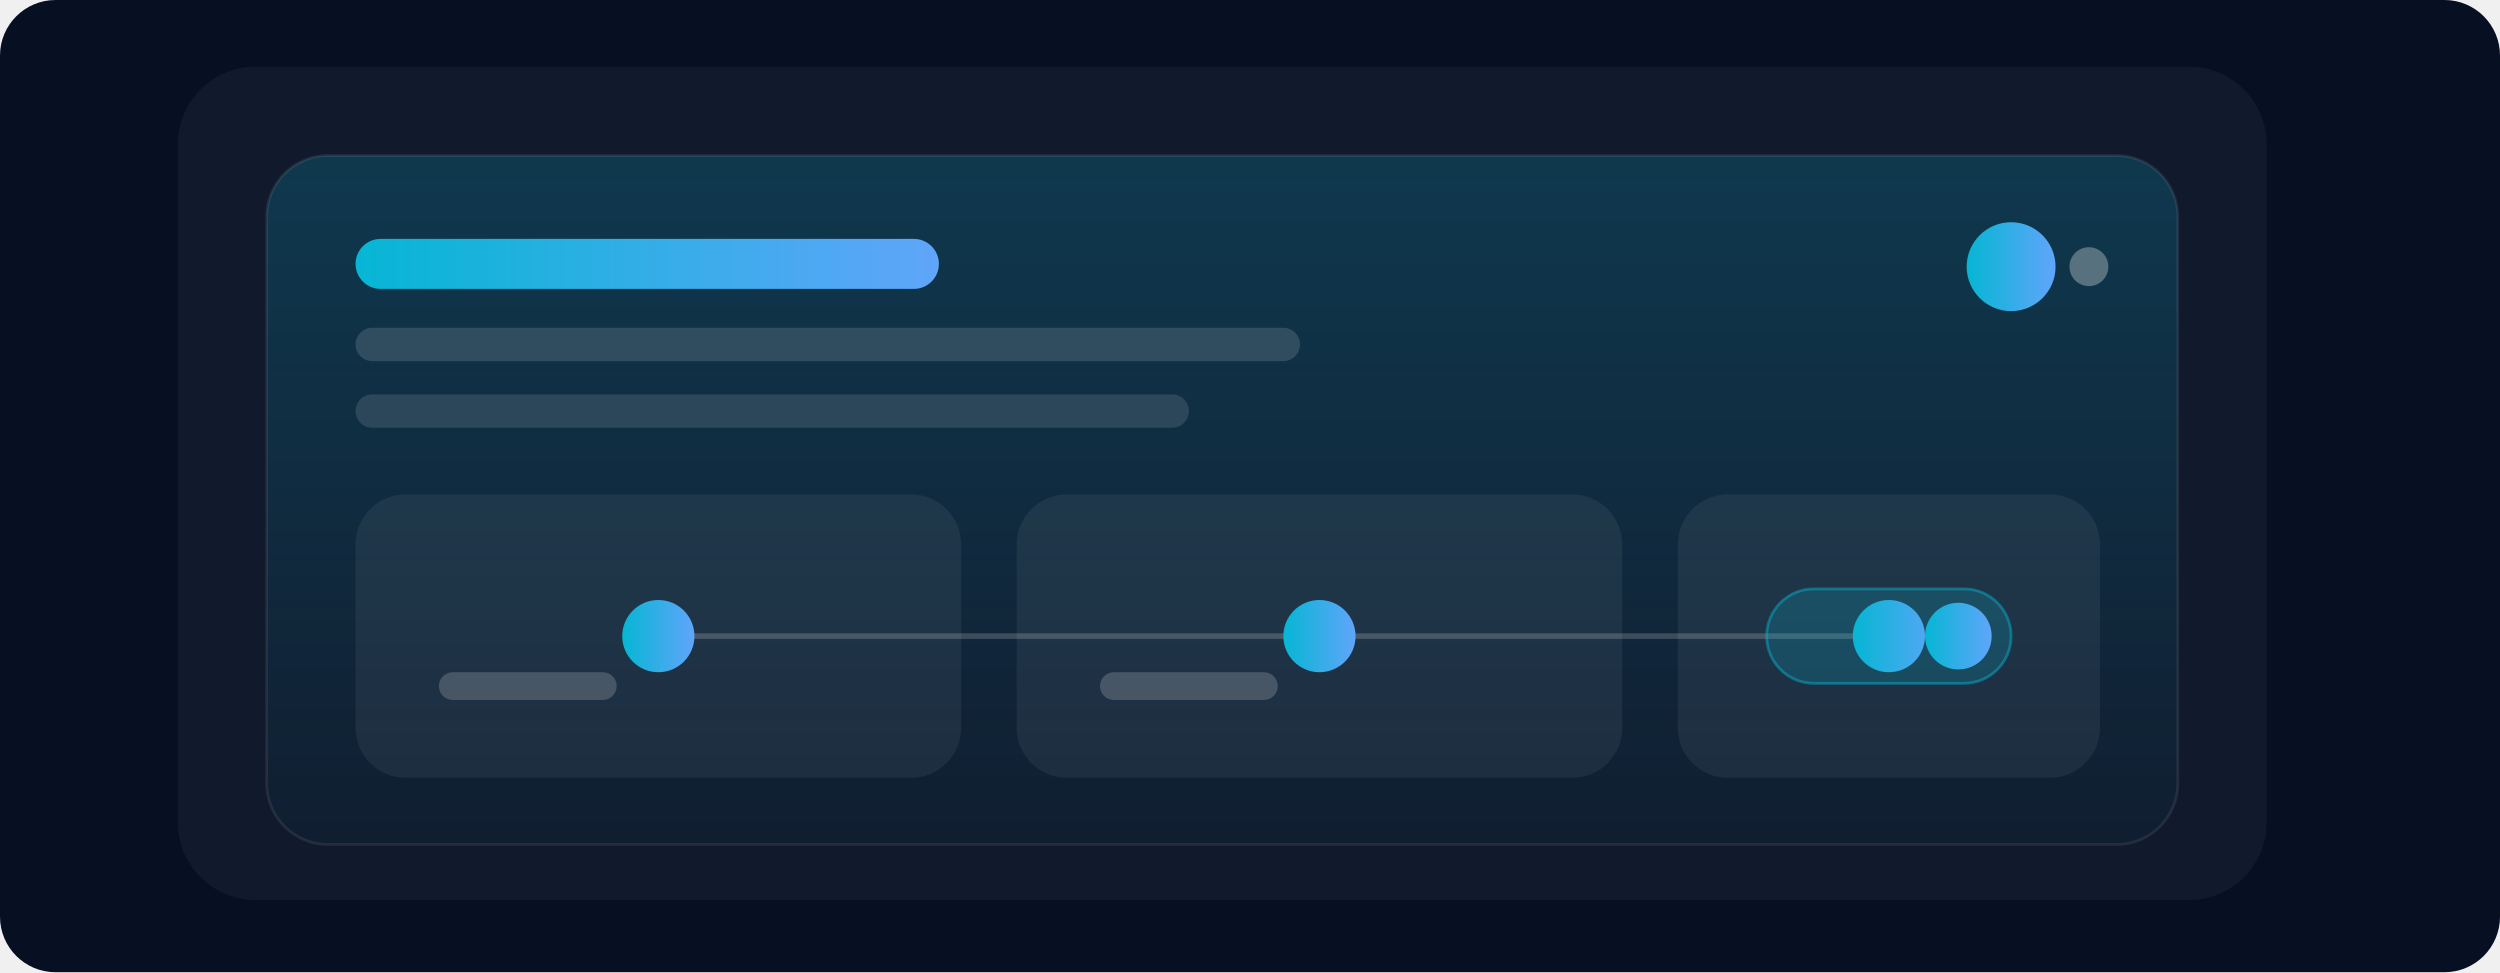
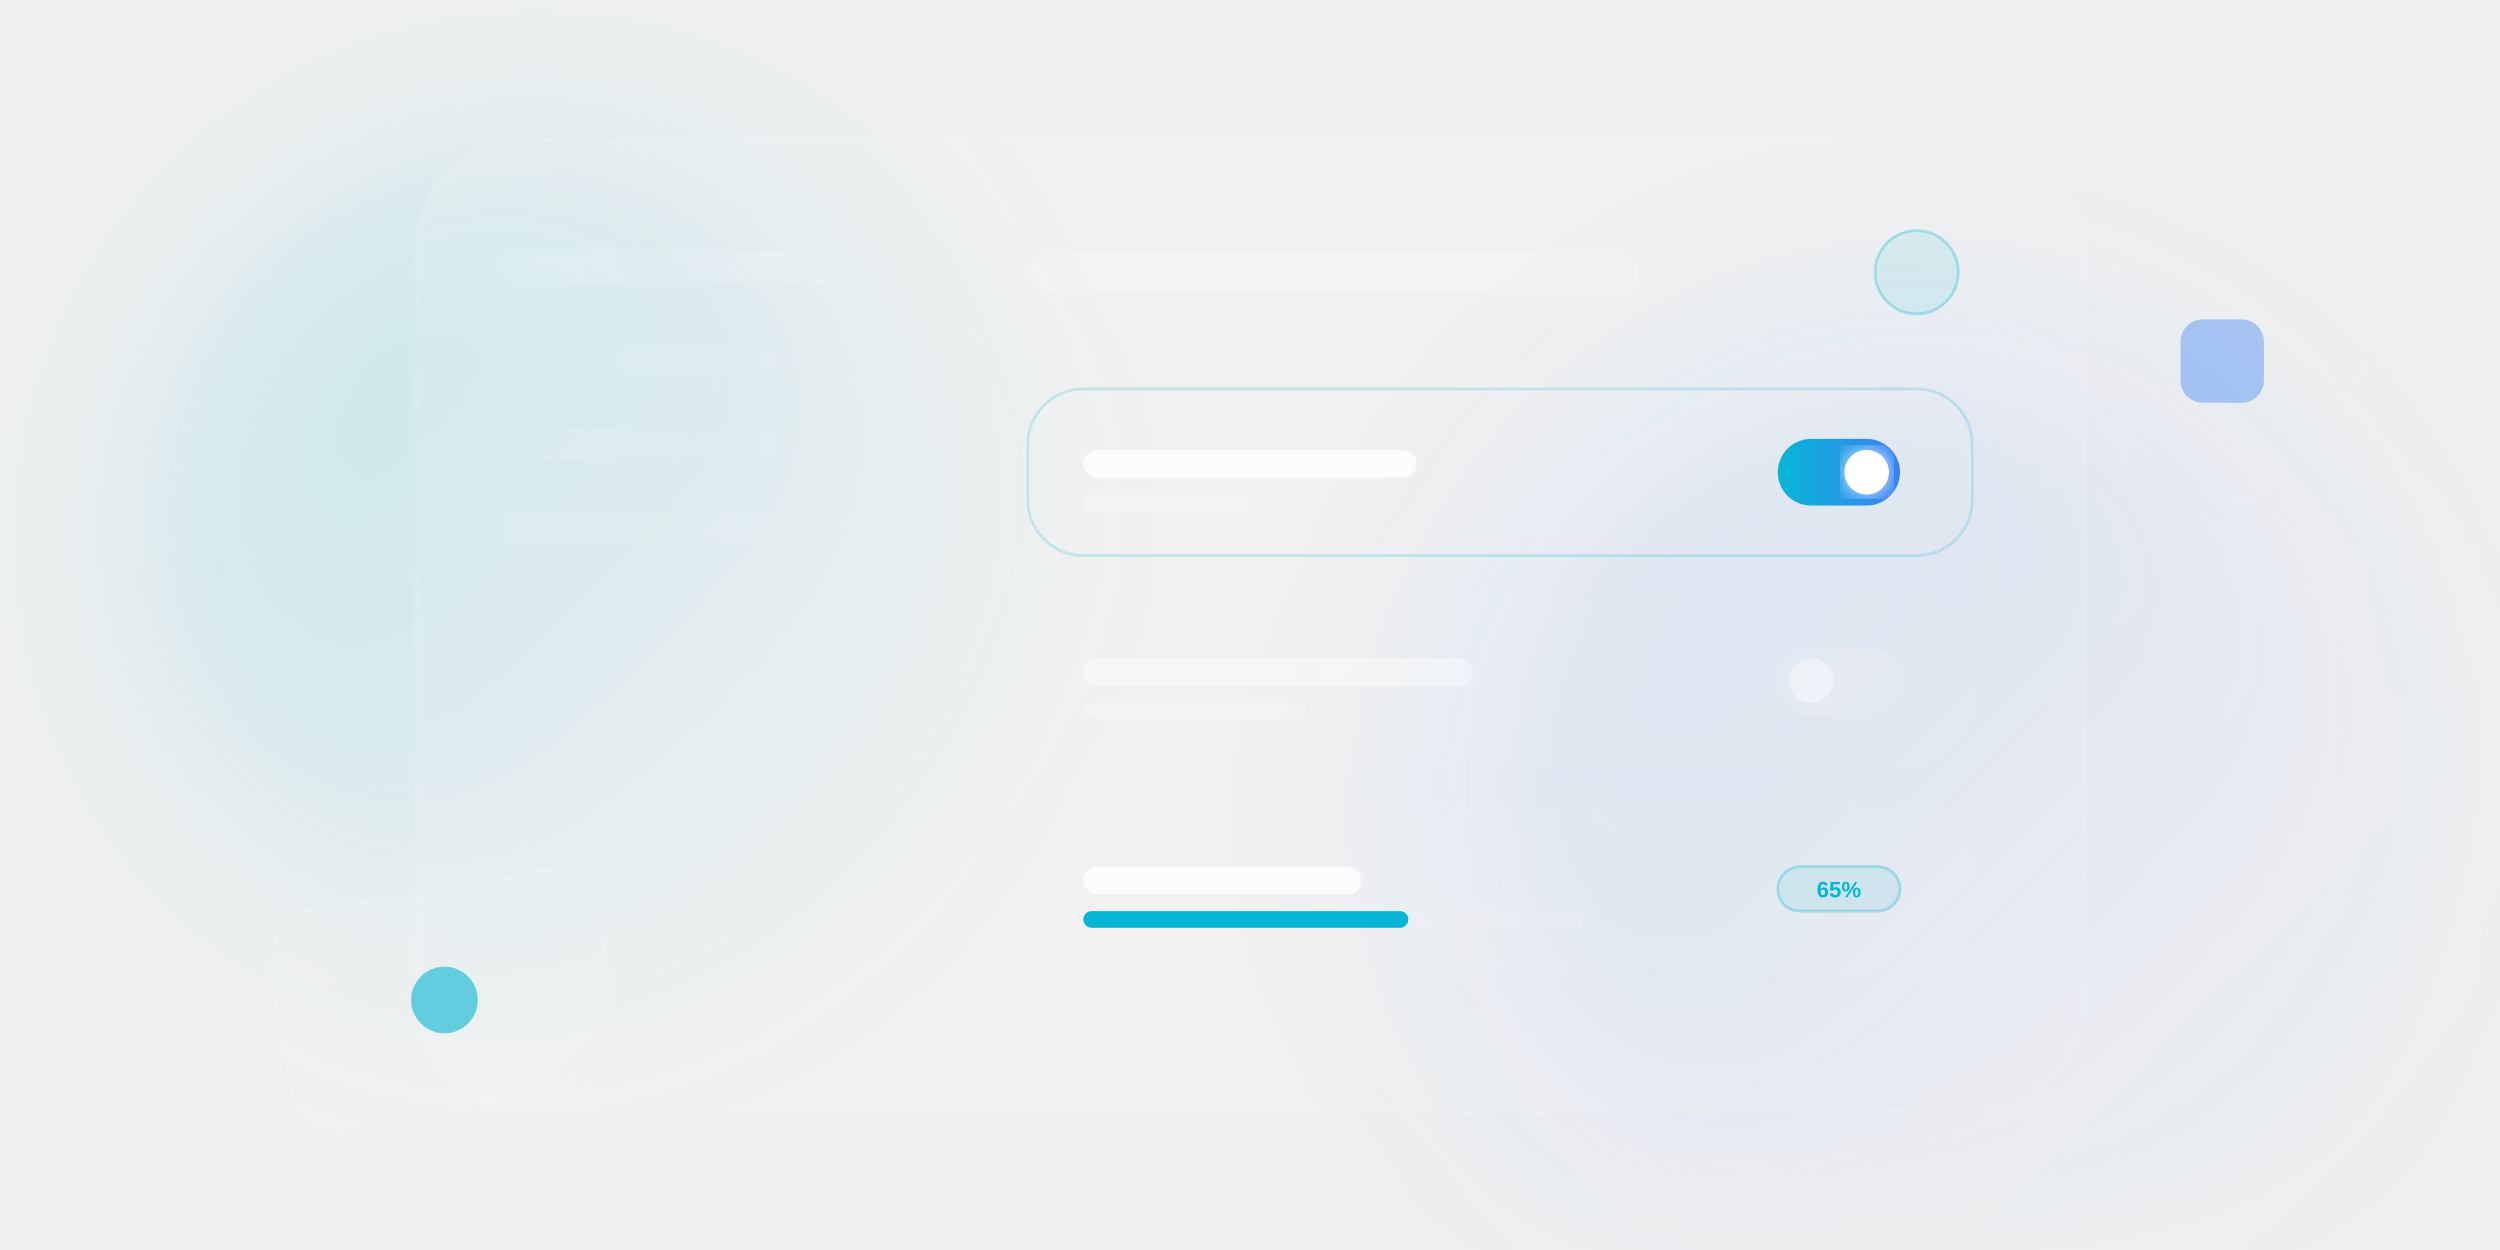
- <svg xmlns="http://www.w3.org/2000/svg" viewBox="0 0 900 350" role="img" aria-label="Hero illustration">
+ <svg xmlns="http://www.w3.org/2000/svg" viewBox="0 0 900 450" role="img" aria-label="Easy Flags Dashboard Illustration" fill="none">
  <defs>
-     <linearGradient id="heroGradient" x1="0%" y1="0%" x2="100%" y2="0">
+     <linearGradient id="glow-cyan" x1="0%" y1="0%" x2="100%" y2="100%">
+       <stop offset="0%" stop-color="#06b6d4" stop-opacity="0.2" />
+       <stop offset="100%" stop-color="#06b6d4" stop-opacity="0" />
+     </linearGradient>
+     <linearGradient id="glow-blue" x1="0%" y1="0%" x2="100%" y2="100%">
+       <stop offset="0%" stop-color="#3b82f6" stop-opacity="0.15" />
+       <stop offset="100%" stop-color="#3b82f6" stop-opacity="0" />
+     </linearGradient>
+     <linearGradient id="glass-gradient" x1="0%" y1="0%" x2="100%" y2="100%">
+       <stop offset="0%" stop-color="white" stop-opacity="0.08" />
+       <stop offset="100%" stop-color="white" stop-opacity="0.02" />
+     </linearGradient>
+     <linearGradient id="accent-cyan" x1="0%" y1="0%" x2="100%" y2="0%">
      <stop offset="0%" stop-color="#06b6d4" />
-       <stop offset="100%" stop-color="#60a5fa" />
+       <stop offset="100%" stop-color="#3b82f6" />
    </linearGradient>
-     <linearGradient id="heroGradientSoft" x1="0%" y1="0%" x2="0%" y2="100%">
-       <stop offset="0%" stop-color="rgba(6,182,212,0.2)" />
-       <stop offset="100%" stop-color="rgba(6,182,212,0.03)" />
-     </linearGradient>
-     <linearGradient id="g1" x1="0" x2="1">
-       <stop offset="0" stop-color="#06b6d4" />
-       <stop offset="1" stop-color="#60a5fa" />
-     </linearGradient>
+     <filter id="blur-filter" x="-50%" y="-50%" width="200%" height="200%">
+       <feGaussianBlur in="SourceGraphic" stdDeviation="40" />
+     </filter>
+     <filter id="glow-filter">
+       <feGaussianBlur in="SourceGraphic" stdDeviation="4" result="blur" />
+       <feMerge>
+         <feMergeNode in="blur" />
+         <feMergeNode in="SourceGraphic" />
+       </feMerge>
+     </filter>
  </defs>
-   <rect width="100%" height="100%" fill="#071023" rx="20" />
-   <g transform="translate(40,0)">
-     <rect x="24" y="24" width="752" height="300" rx="28" fill="rgba(255,255,255,0.04)" />
-     <rect x="56" y="56" width="688" height="248" rx="22" fill="url(#heroGradientSoft)" stroke="rgba(255,255,255,0.08)" />
-     <rect x="88" y="86" width="210" height="18" rx="9" fill="url(#heroGradient)" />
-     <rect x="88" y="118" width="340" height="12" rx="6" fill="rgba(255,255,255,0.14)" />
-     <rect x="88" y="142" width="300" height="12" rx="6" fill="rgba(255,255,255,0.12)" />
-     <rect x="88" y="178" width="218" height="102" rx="18" fill="rgba(255,255,255,0.06)" />
-     <rect x="326" y="178" width="218" height="102" rx="18" fill="rgba(255,255,255,0.06)" />
-     <rect x="564" y="178" width="152" height="102" rx="18" fill="rgba(255,255,255,0.06)" />
-     <line x1="197" y1="229" x2="435" y2="229" stroke="rgba(255,255,255,0.18)" stroke-width="2" />
-     <line x1="435" y1="229" x2="640" y2="229" stroke="rgba(255,255,255,0.18)" stroke-width="2" />
-     <circle class="hero-dot hero-dot-1" cx="197" cy="229" r="13" fill="url(#heroGradient)" />
-     <circle class="hero-dot hero-dot-2" cx="435" cy="229" r="13" fill="url(#heroGradient)" />
-     <circle class="hero-dot hero-dot-3" cx="640" cy="229" r="13" fill="url(#heroGradient)" />
-     <rect x="118" y="242" width="64" height="10" rx="5" fill="rgba(255,255,255,0.18)" />
-     <rect x="356" y="242" width="64" height="10" rx="5" fill="rgba(255,255,255,0.18)" />
-     <rect class="hero-cta" x="596" y="212" width="88" height="34" rx="17" fill="rgba(6,182,212,0.2)" stroke="rgba(6,182,212,0.45)" />
-     <circle cx="665" cy="229" r="12" fill="url(#heroGradient)" />
-     <circle cx="684" cy="96" r="16" fill="url(#heroGradient)" />
-     <circle cx="712" cy="96" r="7" fill="rgba(255,255,255,0.3)" />
+   <circle cx="200" cy="200" r="150" fill="url(#glow-cyan)" filter="url(#blur-filter)" />
+   <circle cx="700" cy="300" r="180" fill="url(#glow-blue)" filter="url(#blur-filter)" />
+   <rect x="150" y="50" width="600" height="350" rx="40" fill="url(#glass-gradient)" stroke="rgba(255,255,255,0.08)" stroke-width="2" />
+   <rect x="150" y="50" width="180" height="350" rx="40" fill="rgba(255,255,255,0.02)" />
+   <rect x="180" y="90" width="120" height="12" rx="6" fill="rgba(255,255,255,0.1)" />
+   <rect x="180" y="125" width="100" height="10" rx="5" fill="rgba(255,255,255,0.05)" />
+   <rect x="180" y="155" width="100" height="10" rx="5" fill="rgba(255,255,255,0.05)" />
+   <rect x="180" y="185" width="100" height="10" rx="5" fill="rgba(255,255,255,0.05)" />
+   <rect x="370" y="90" width="220" height="16" rx="8" fill="rgba(255,255,255,0.15)" />
+   <circle cx="690" cy="98" r="15" fill="rgba(6,182,212,0.1)" stroke="rgba(6,182,212,0.3)" />
+   <g transform="translate(370, 140)">
+     <rect width="340" height="60" rx="20" fill="rgba(255,255,255,0.03)" stroke="rgba(6,182,212,0.2)" />
+     <rect x="20" y="22" width="120" height="10" rx="5" fill="white" fill-opacity="0.8" />
+     <rect x="20" y="38" width="60" height="6" rx="3" fill="rgba(255,255,255,0.3)" />
+     <rect x="270" y="18" width="44" height="24" rx="12" fill="url(#accent-cyan)" />
+     <circle cx="302" cy="30" r="8" fill="white" filter="url(#glow-filter)" />
+   </g>
+   <g transform="translate(370, 215)">
+     <rect width="340" height="60" rx="20" fill="rgba(255,255,255,0.03)" />
+     <rect x="20" y="22" width="140" height="10" rx="5" fill="white" fill-opacity="0.4" />
+     <rect x="20" y="38" width="80" height="6" rx="3" fill="rgba(255,255,255,0.2)" />
+     <rect x="270" y="18" width="44" height="24" rx="12" fill="rgba(255,255,255,0.1)" />
+     <circle cx="282" cy="30" r="8" fill="rgba(255,255,255,0.4)" />
+   </g>
+   <g transform="translate(370, 290)">
+     <rect width="340" height="60" rx="20" fill="rgba(255,255,255,0.03)" />
+     <rect x="20" y="22" width="100" height="10" rx="5" fill="white" fill-opacity="0.8" />
+     <rect x="20" y="38" width="180" height="6" rx="3" fill="rgba(255,255,255,0.08)" />
+     <rect x="20" y="38" width="117" height="6" rx="3" fill="#06b6d4" />
+     <rect x="270" y="22" width="44" height="16" rx="8" fill="rgba(6,182,212,0.1)" stroke="rgba(6,182,212,0.3)" />
+     <text x="292" y="33" fill="#06b6d4" font-family="Arial" font-size="8" text-anchor="middle" font-weight="bold">65%</text>
+   </g>
+   <g opacity="0.6">
+     <rect x="100" y="320" width="120" height="80" rx="20" fill="url(#glass-gradient)" stroke="rgba(255,255,255,0.1)" filter="url(#glow-filter)" transform="rotate(-10, 160, 360)" />
+     <circle cx="160" cy="360" r="12" fill="#06b6d4" />
+   </g>
+   <g opacity="0.4">
+     <rect x="750" y="80" width="100" height="100" rx="50" fill="url(#glass-gradient)" stroke="rgba(255,255,255,0.1)" transform="rotate(15, 800, 130)" />
+     <rect x="785" y="115" width="30" height="30" rx="8" fill="#3b82f6" />
  </g>
</svg>
